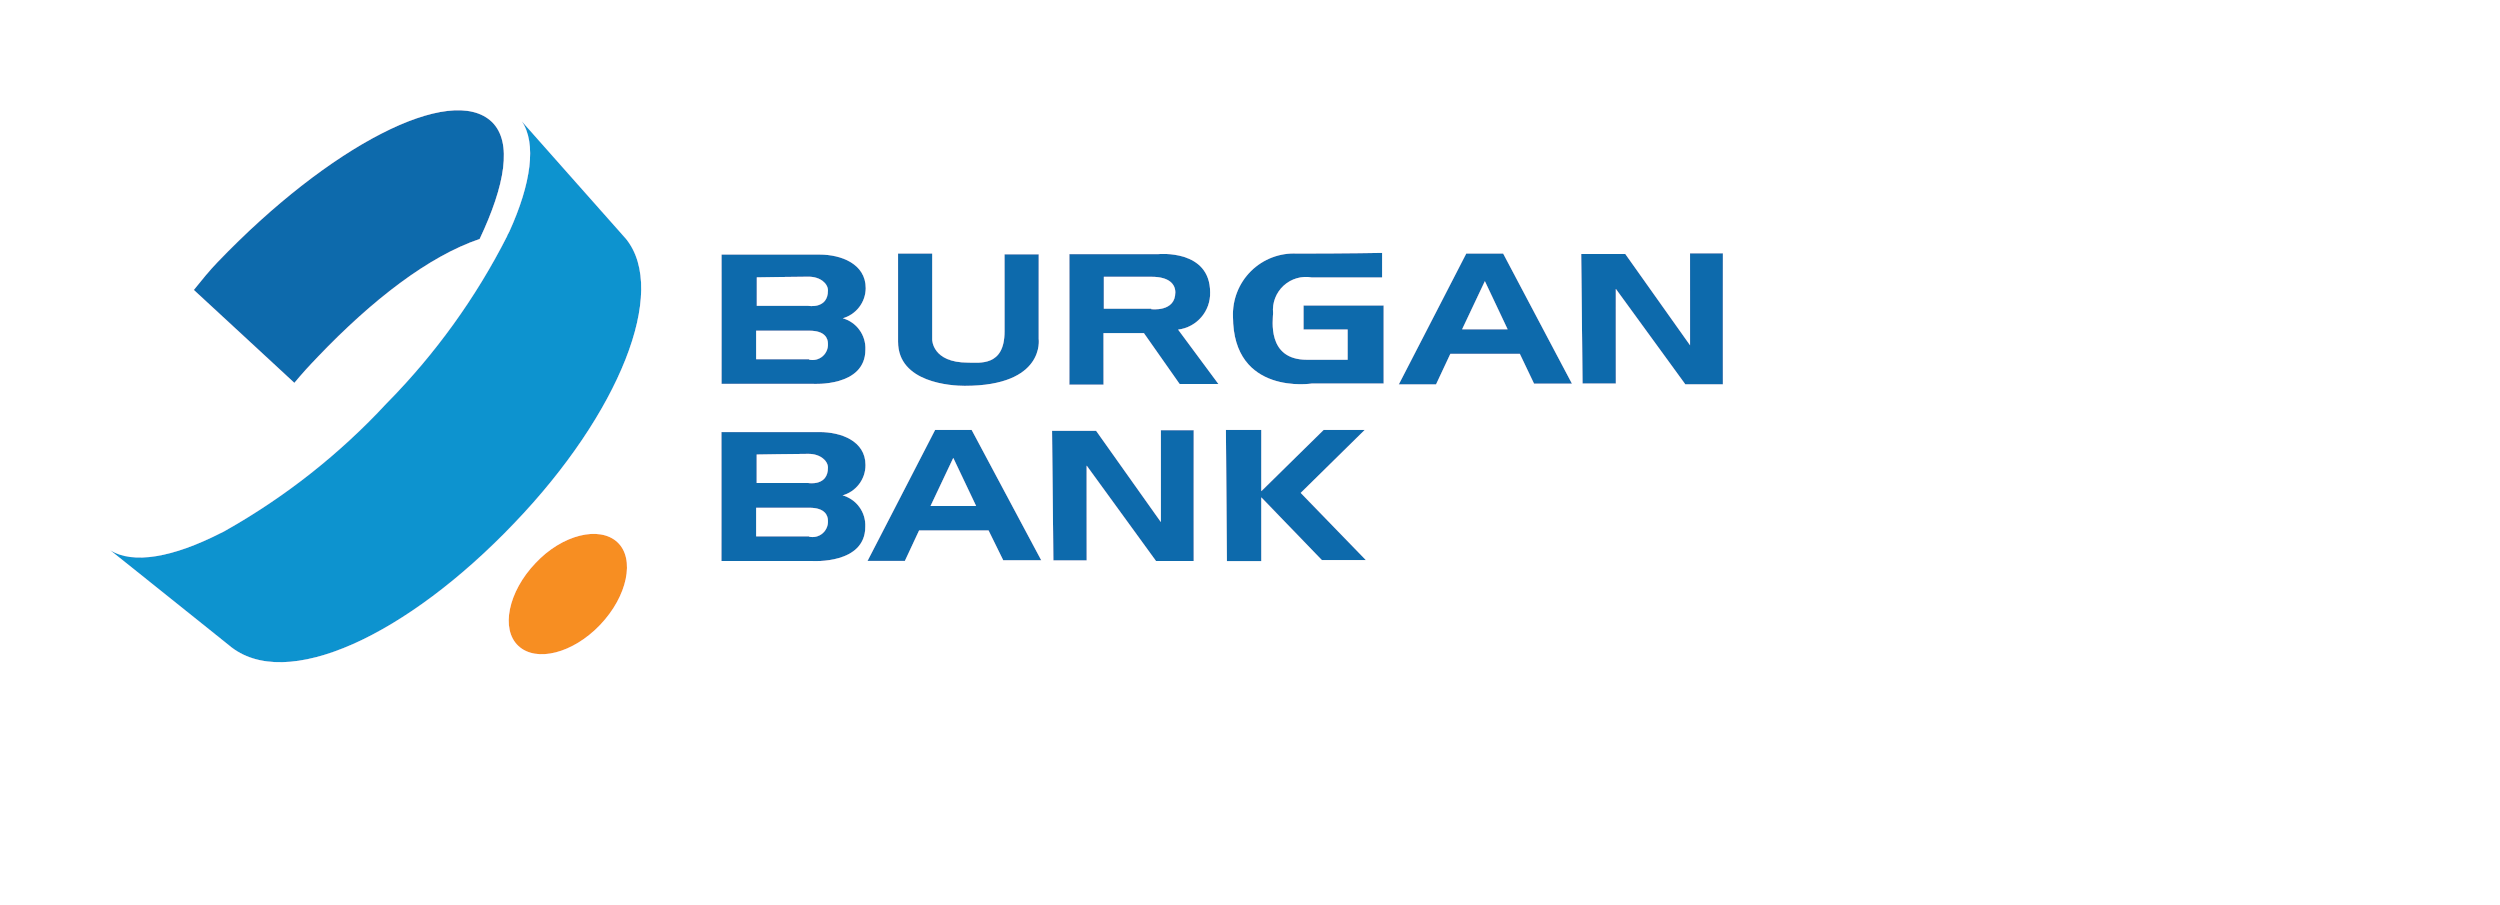
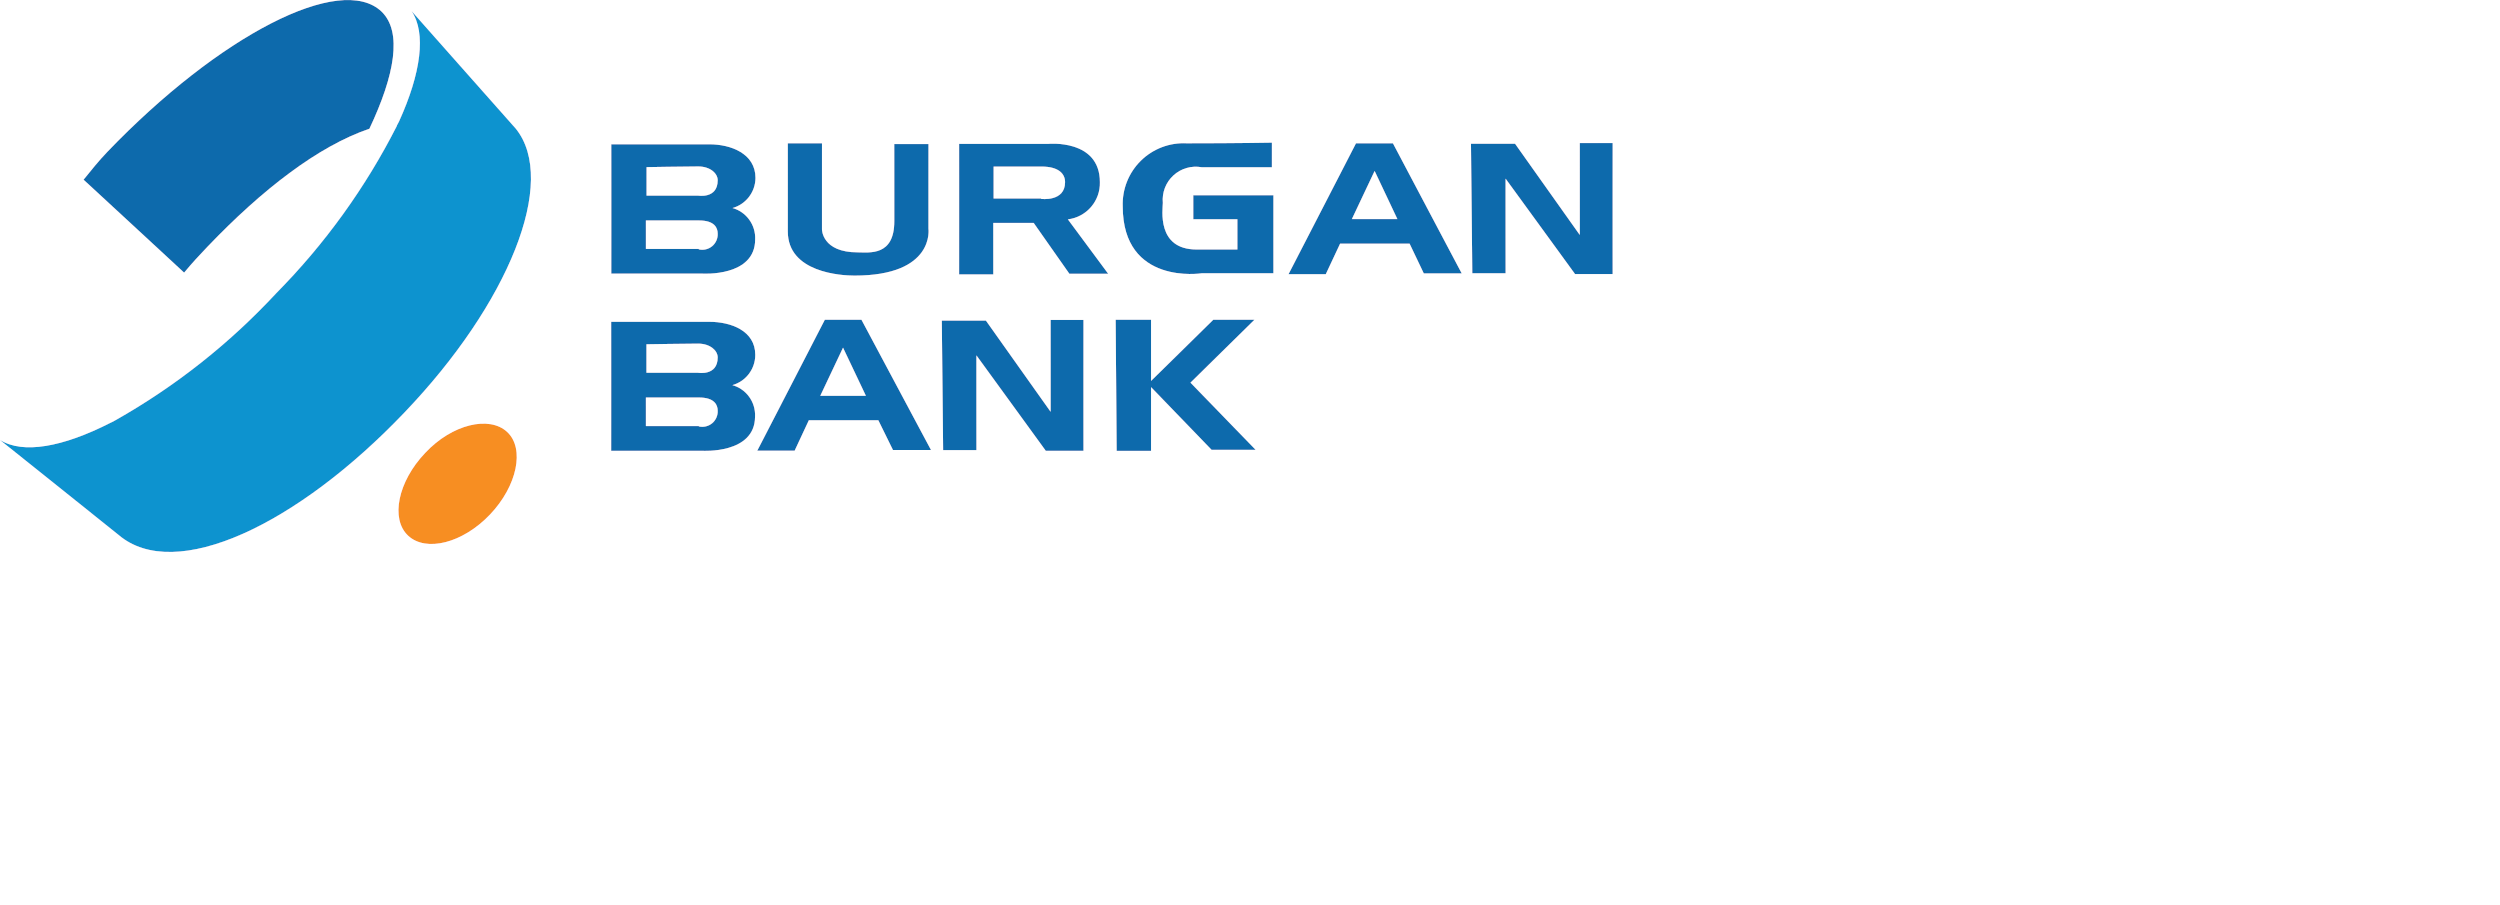
- <svg xmlns="http://www.w3.org/2000/svg" version="1.1" x="0px" y="0px" width="226.771px" height="82.032px" viewBox="-10 -10 226.771 82.032" enable-background="new 0 0 226.771 82.032" xml:space="preserve">
+ <svg xmlns="http://www.w3.org/2000/svg" version="1.1" x="0px" y="0px" width="226.771px" height="82.032px" viewBox="0 0 226.771 82.032" enable-background="new 0 0 226.771 82.032" xml:space="preserve">
  <defs>
    <style>.cls-1{fill:#1093cf;}.cls-2{fill:#f78e20;}.cls-3{fill:#086aac;}</style>
    <filter id="white-shadow" x="-50%" y="-50%" width="200%" height="200%">
      <feDropShadow dx="0" dy="0" stdDeviation="3" flood-color="white" />
    </filter>
  </defs>
  <g id="Layer_2" data-name="Layer 2" filter="url(#white-shadow)">
    <g id="Layer_1-2" data-name="Layer 1">
      <path class="cls-1" d="M37.33,1l8.92,10.06.54.61c3.84,4.77-.63,15.86-10.12,25.77C27,47.58,15.89,52.91,10.75,48.52L0,39.91c2.07,1.3,5.68.65,10-1.55l.27-.13.16-.09A60.44,60.44,0,0,0,25.06,26.59,60.66,60.66,0,0,0,36,11.41c0-.07.06-.12.08-.18L36.2,11C38.18,6.64,38.68,3,37.33,1" />
      <path class="cls-2" d="M38.57,41.08c-2.48,2.6-3.17,6-1.55,7.51s4.94.69,7.42-1.91,3.18-6,1.56-7.5-5-.7-7.43,1.9" />
      <path class="cls-3" d="M34.62,1.06C30.91-2.5,19.86,3.22,9.73,13.78c-.75.78-1.46,1.66-2.15,2.52l9.12,8.43c.73-.87,1.33-1.53,2.15-2.38,4.89-5.11,10-9.09,14.66-10.67,2.3-4.86,3-8.78,1.11-10.62" />
      <path class="cls-3" d="M71.43,13h3.13v7.81s0,2.08,3.23,2.08c1.06,0,3.33.37,3.33-2.82v-7h3.1v7.67S84.84,25,77.51,25c-1.22,0-6.05-.28-6.05-4s0-8,0-8" />
      <path class="cls-3" d="M115.37,13v2.17H109a3,3,0,0,0-3.52,3.23c0,.57-.6,4.23,3.06,4.23h3.7V19.89h-4V17.71h7.27v7.08H109s-7.16,1.12-7.16-6.07A5.52,5.52,0,0,1,107.64,13c4.58,0,7.73-.06,7.73-.06" />
      <path class="cls-3" d="M94.43,18h-4.3V15.11h4.35c1.59,0,2.13.69,2.13,1.41,0,1.81-2.18,1.52-2.18,1.52m2.44,1.86a3.31,3.31,0,0,0,2.9-3.38c0-3.93-4.69-3.47-4.69-3.47H87V24.89h3.1V20.22l3.66,0L97,24.83h3.52Z" />
      <path class="cls-3" d="M63.31,17.74H58.65V15.16s3.61-.06,4.69-.06,1.76.63,1.76,1.25c0,1.71-1.79,1.39-1.79,1.39m.08,4.84h-4.8V20l4.83,0c1.4,0,1.68.68,1.68,1.19a1.4,1.4,0,0,1-1.71,1.43m3-3.73a2.86,2.86,0,0,0,2.14-2.75c0-2.22-2.25-3.05-4.18-3.05l-8.9,0V24.82h8.28s4.77.31,4.77-3.1a2.83,2.83,0,0,0-2.11-2.87" />
      <path class="cls-3" d="M63.31,33.81H58.64V31.23s3.61-.06,4.69-.06,1.77.63,1.77,1.25c0,1.71-1.79,1.39-1.79,1.39m.08,4.84h-4.8V36.06l4.83,0c1.39,0,1.68.68,1.68,1.19a1.4,1.4,0,0,1-1.71,1.43m3-3.73a2.85,2.85,0,0,0,2.12-2.76c0-2.21-2.24-3-4.17-3l-8.9,0V40.89h8.27s4.78.31,4.78-3.1a2.82,2.82,0,0,0-2.1-2.87" />
      <polygon class="cls-3" points="101.2 29 101.29 40.9 104.41 40.9 104.41 35.12 109.9 40.8 113.89 40.8 107.99 34.71 113.79 29 110.06 29 104.41 34.55 104.41 29 101.2 29" />
      <path class="cls-3" d="M74.41,35.9l2.06-4.36,2.07,4.36ZM78.14,29H74.82L68.69,40.88h3.39l1.29-2.76h6.3L81,40.82h3.45Z" />
      <polygon class="cls-3" points="85.43 29.08 89.43 29.08 95.3 37.35 95.3 29.02 98.28 29.02 98.28 40.89 94.86 40.89 88.57 32.24 88.57 40.83 85.55 40.83 85.43 29.08" />
      <path class="cls-3" d="M122.63,19.87l2.06-4.36,2.06,4.36ZM126.35,13H123l-6.12,11.87h3.38l1.3-2.77h6.3l1.29,2.7h3.44Z" />
      <polygon class="cls-3" points="133.43 13.04 137.43 13.04 143.3 21.31 143.3 12.98 146.28 12.98 146.28 24.86 142.87 24.86 136.57 16.21 136.57 24.79 133.55 24.79 133.43 13.04" />
    </g>
  </g>
</svg>
